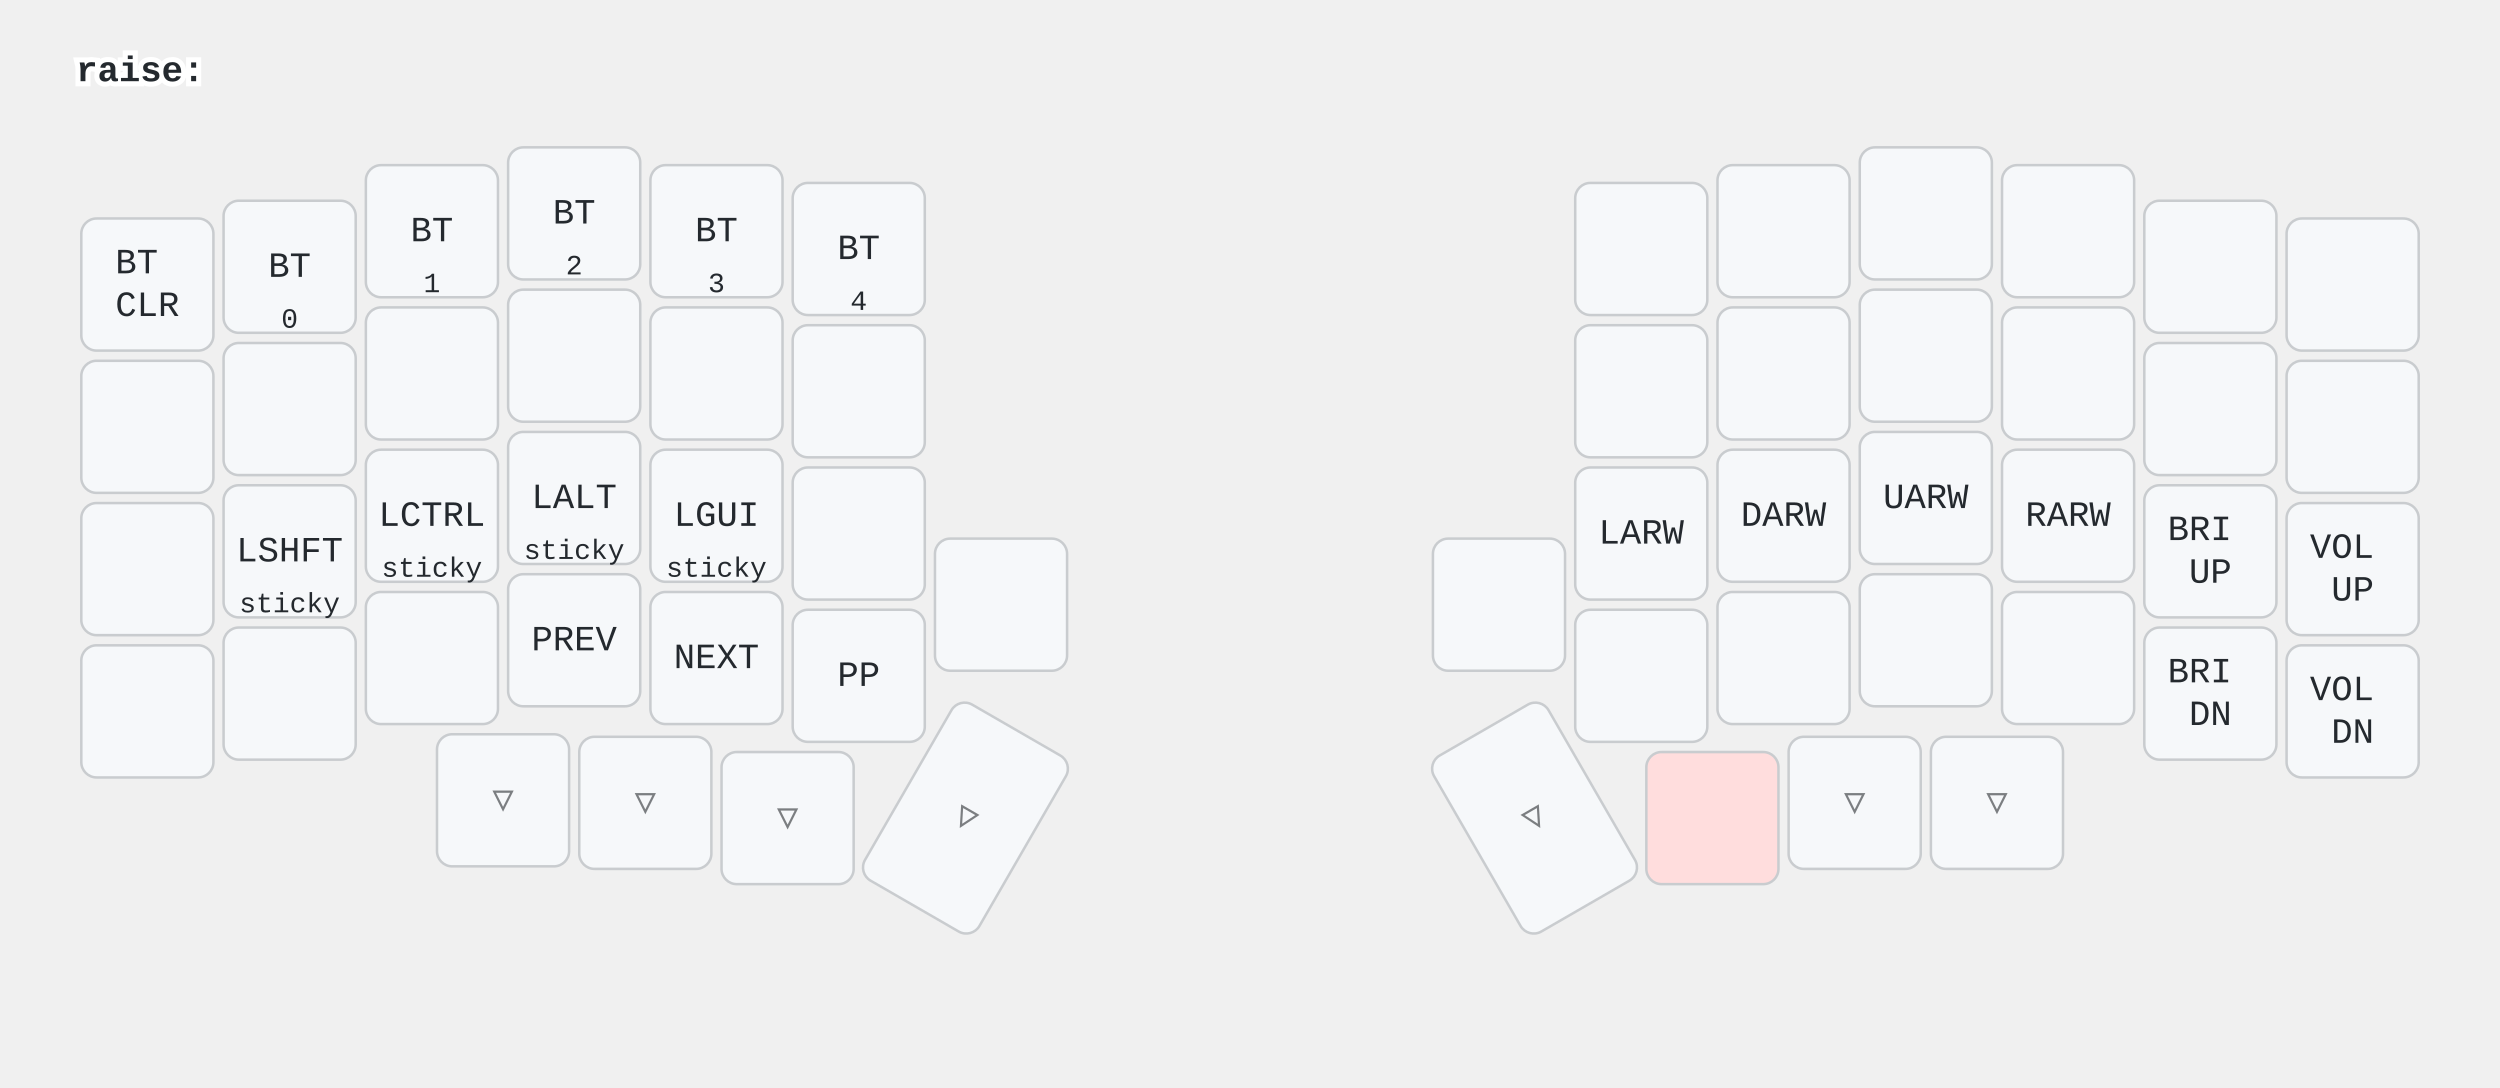
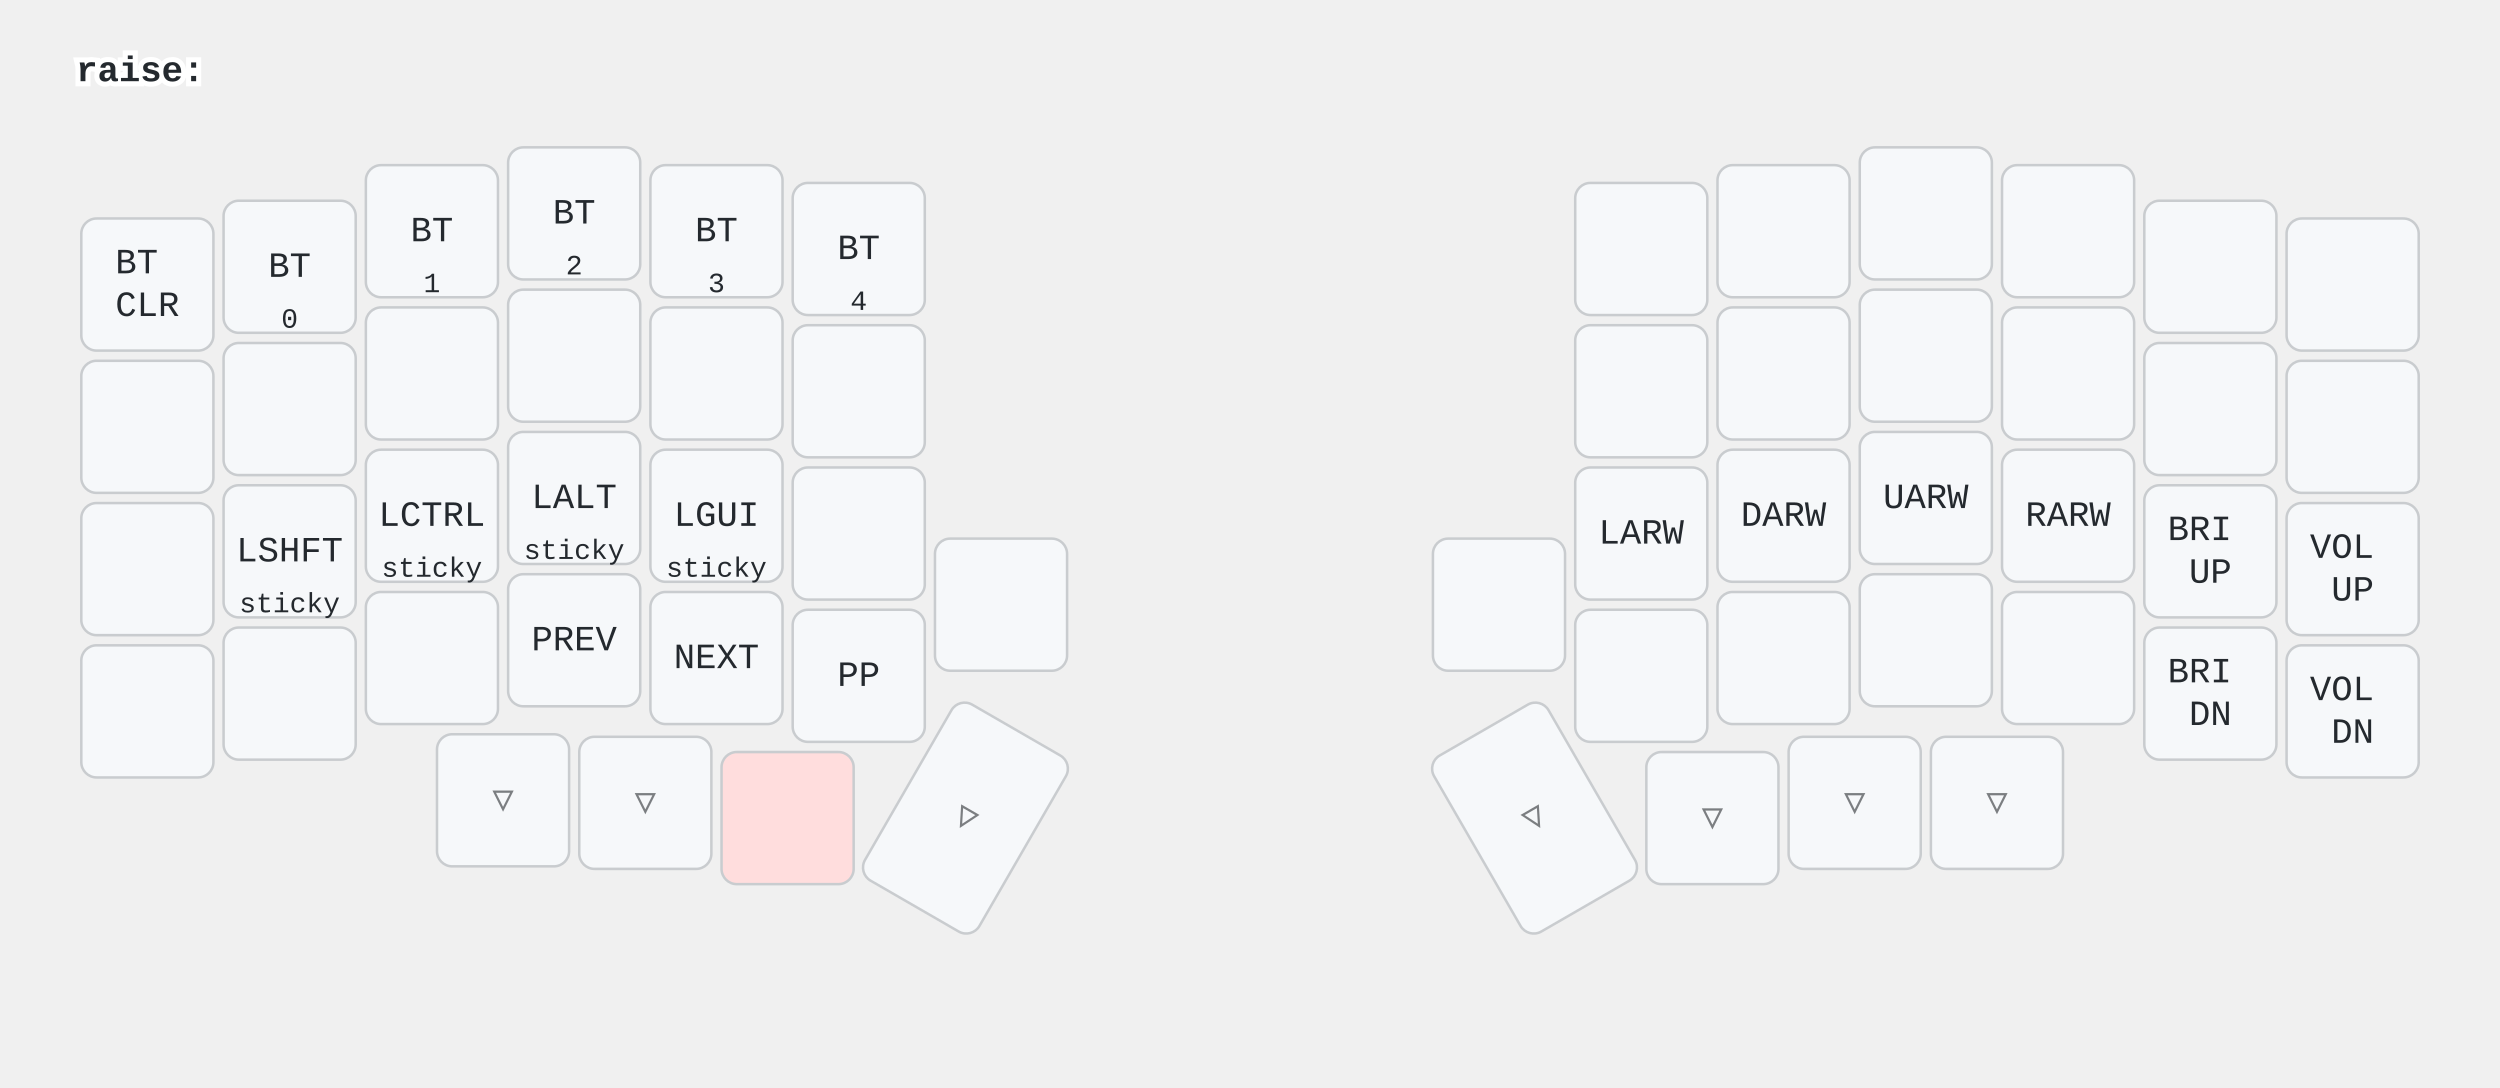
<svg xmlns="http://www.w3.org/2000/svg" width="984" height="428" viewBox="0 0 984 428" class="keymap">
  <style>/* inherit to force styles through use tags */
svg path {
    fill: inherit;
}

/* font and background color specifications */
svg.keymap {
    font-family: SFMono-Regular,Consolas,Liberation Mono,Menlo,monospace;
    font-size: 14px;
    font-kerning: normal;
    text-rendering: optimizeLegibility;
    fill: #24292e;
}

/* default key styling */
rect.key {
    fill: #f6f8fa;
}

rect.key, rect.combo {
    stroke: #c9cccf;
    stroke-width: 1;
}

/* default key side styling, only used is draw_key_sides is set */
rect.side {
    filter: brightness(90%);
}

/* color accent for combo boxes */
rect.combo, rect.combo-separate {
    fill: #cdf;
}

/* color accent for held keys */
rect.held, rect.combo.held {
    fill: #fdd;
}

/* color accent for ghost (optional) keys */
rect.ghost, rect.combo.ghost {
    stroke-dasharray: 4, 4;
    stroke-width: 2;
}

text {
    text-anchor: middle;
    dominant-baseline: middle;
}

/* styling for layer labels */
text.label {
    font-weight: bold;
    text-anchor: start;
    stroke: white;
    stroke-width: 4;
    paint-order: stroke;
}

/* styling for optional footer */
text.footer {
    text-anchor: end;
    dominant-baseline: auto;
    stroke: white;
    stroke-width: 4;
    paint-order: stroke;
}

/* styling for combo tap, and key hold/shifted label text */
text.combo, text.hold, text.shifted {
    font-size: 11px;
}

text.hold {
    text-anchor: middle;
    dominant-baseline: auto;
}

text.shifted {
    text-anchor: middle;
    dominant-baseline: hanging;
}

text.layer-activator {
    text-decoration: underline;
}

/* styling for hold/shifted label text in combo box */
text.combo.hold, text.combo.shifted {
    font-size: 8px;
}

/* lighter symbol for transparent keys */
text.trans {
    fill: #7b7e81;
}

/* styling for combo dendrons */
path.combo {
    stroke-width: 1;
    stroke: gray;
    fill: none;
}

/* Start Tabler Icons Cleanup */
/* cannot use height/width with glyphs */
.icon-tabler &gt; path {
    fill: inherit;
    stroke: inherit;
    stroke-width: 2;
}
/* hide tabler's default box */
.icon-tabler &gt; path[stroke="none"][fill="none"] {
    visibility: hidden;
}
/* End Tabler Icons Cleanup */
</style>
  <g transform="translate(30, 0)" class="layer-raise">
    <text x="0" y="28" class="label" id="raise">raise:</text>
    <g transform="translate(0, 56)">
      <g transform="translate(28, 56)" class="key keypos-0">
        <rect rx="6" ry="6" x="-26" y="-26" width="52" height="52" class="key" />
        <text x="0" y="0" class="key tap">
          <tspan x="0" dy="-0.6em">BT</tspan>
          <tspan x="0" dy="1.2em">CLR</tspan>
        </text>
      </g>
      <g transform="translate(84, 49)" class="key keypos-1">
        <rect rx="6" ry="6" x="-26" y="-26" width="52" height="52" class="key" />
        <text x="0" y="0" class="key tap">BT</text>
        <text x="0" y="24" class="key hold">0</text>
      </g>
      <g transform="translate(140, 35)" class="key keypos-2">
        <rect rx="6" ry="6" x="-26" y="-26" width="52" height="52" class="key" />
        <text x="0" y="0" class="key tap">BT</text>
        <text x="0" y="24" class="key hold">1</text>
      </g>
      <g transform="translate(196, 28)" class="key keypos-3">
        <rect rx="6" ry="6" x="-26" y="-26" width="52" height="52" class="key" />
        <text x="0" y="0" class="key tap">BT</text>
        <text x="0" y="24" class="key hold">2</text>
      </g>
      <g transform="translate(252, 35)" class="key keypos-4">
        <rect rx="6" ry="6" x="-26" y="-26" width="52" height="52" class="key" />
        <text x="0" y="0" class="key tap">BT</text>
        <text x="0" y="24" class="key hold">3</text>
      </g>
      <g transform="translate(308, 42)" class="key keypos-5">
        <rect rx="6" ry="6" x="-26" y="-26" width="52" height="52" class="key" />
        <text x="0" y="0" class="key tap">BT</text>
        <text x="0" y="24" class="key hold">4</text>
      </g>
      <g transform="translate(616, 42)" class="key keypos-6">
        <rect rx="6" ry="6" x="-26" y="-26" width="52" height="52" class="key" />
      </g>
      <g transform="translate(672, 35)" class="key keypos-7">
        <rect rx="6" ry="6" x="-26" y="-26" width="52" height="52" class="key" />
      </g>
      <g transform="translate(728, 28)" class="key keypos-8">
        <rect rx="6" ry="6" x="-26" y="-26" width="52" height="52" class="key" />
      </g>
      <g transform="translate(784, 35)" class="key keypos-9">
        <rect rx="6" ry="6" x="-26" y="-26" width="52" height="52" class="key" />
      </g>
      <g transform="translate(840, 49)" class="key keypos-10">
        <rect rx="6" ry="6" x="-26" y="-26" width="52" height="52" class="key" />
      </g>
      <g transform="translate(896, 56)" class="key keypos-11">
        <rect rx="6" ry="6" x="-26" y="-26" width="52" height="52" class="key" />
      </g>
      <g transform="translate(28, 112)" class="key keypos-12">
        <rect rx="6" ry="6" x="-26" y="-26" width="52" height="52" class="key" />
      </g>
      <g transform="translate(84, 105)" class="key keypos-13">
        <rect rx="6" ry="6" x="-26" y="-26" width="52" height="52" class="key" />
      </g>
      <g transform="translate(140, 91)" class="key keypos-14">
        <rect rx="6" ry="6" x="-26" y="-26" width="52" height="52" class="key" />
      </g>
      <g transform="translate(196, 84)" class="key keypos-15">
        <rect rx="6" ry="6" x="-26" y="-26" width="52" height="52" class="key" />
      </g>
      <g transform="translate(252, 91)" class="key keypos-16">
        <rect rx="6" ry="6" x="-26" y="-26" width="52" height="52" class="key" />
      </g>
      <g transform="translate(308, 98)" class="key keypos-17">
        <rect rx="6" ry="6" x="-26" y="-26" width="52" height="52" class="key" />
      </g>
      <g transform="translate(616, 98)" class="key keypos-18">
        <rect rx="6" ry="6" x="-26" y="-26" width="52" height="52" class="key" />
      </g>
      <g transform="translate(672, 91)" class="key keypos-19">
        <rect rx="6" ry="6" x="-26" y="-26" width="52" height="52" class="key" />
      </g>
      <g transform="translate(728, 84)" class="key keypos-20">
        <rect rx="6" ry="6" x="-26" y="-26" width="52" height="52" class="key" />
      </g>
      <g transform="translate(784, 91)" class="key keypos-21">
        <rect rx="6" ry="6" x="-26" y="-26" width="52" height="52" class="key" />
      </g>
      <g transform="translate(840, 105)" class="key keypos-22">
        <rect rx="6" ry="6" x="-26" y="-26" width="52" height="52" class="key" />
      </g>
      <g transform="translate(896, 112)" class="key keypos-23">
        <rect rx="6" ry="6" x="-26" y="-26" width="52" height="52" class="key" />
      </g>
      <g transform="translate(28, 168)" class="key keypos-24">
        <rect rx="6" ry="6" x="-26" y="-26" width="52" height="52" class="key" />
      </g>
      <g transform="translate(84, 161)" class="key keypos-25">
        <rect rx="6" ry="6" x="-26" y="-26" width="52" height="52" class="key" />
        <text x="0" y="0" class="key tap">LSHFT</text>
        <text x="0" y="24" class="key hold">sticky</text>
      </g>
      <g transform="translate(140, 147)" class="key keypos-26">
        <rect rx="6" ry="6" x="-26" y="-26" width="52" height="52" class="key" />
        <text x="0" y="0" class="key tap">LCTRL</text>
        <text x="0" y="24" class="key hold">sticky</text>
      </g>
      <g transform="translate(196, 140)" class="key keypos-27">
        <rect rx="6" ry="6" x="-26" y="-26" width="52" height="52" class="key" />
        <text x="0" y="0" class="key tap">LALT</text>
        <text x="0" y="24" class="key hold">sticky</text>
      </g>
      <g transform="translate(252, 147)" class="key keypos-28">
        <rect rx="6" ry="6" x="-26" y="-26" width="52" height="52" class="key" />
        <text x="0" y="0" class="key tap">LGUI</text>
        <text x="0" y="24" class="key hold">sticky</text>
      </g>
      <g transform="translate(308, 154)" class="key keypos-29">
        <rect rx="6" ry="6" x="-26" y="-26" width="52" height="52" class="key" />
      </g>
      <g transform="translate(616, 154)" class="key keypos-30">
        <rect rx="6" ry="6" x="-26" y="-26" width="52" height="52" class="key" />
        <text x="0" y="0" class="key tap">LARW</text>
      </g>
      <g transform="translate(672, 147)" class="key keypos-31">
        <rect rx="6" ry="6" x="-26" y="-26" width="52" height="52" class="key" />
        <text x="0" y="0" class="key tap">DARW</text>
      </g>
      <g transform="translate(728, 140)" class="key keypos-32">
        <rect rx="6" ry="6" x="-26" y="-26" width="52" height="52" class="key" />
        <text x="0" y="0" class="key tap">UARW</text>
      </g>
      <g transform="translate(784, 147)" class="key keypos-33">
        <rect rx="6" ry="6" x="-26" y="-26" width="52" height="52" class="key" />
        <text x="0" y="0" class="key tap">RARW</text>
      </g>
      <g transform="translate(840, 161)" class="key keypos-34">
        <rect rx="6" ry="6" x="-26" y="-26" width="52" height="52" class="key" />
        <text x="0" y="0" class="key tap">
          <tspan x="0" dy="-0.6em">BRI</tspan>
          <tspan x="0" dy="1.2em">UP</tspan>
        </text>
      </g>
      <g transform="translate(896, 168)" class="key keypos-35">
        <rect rx="6" ry="6" x="-26" y="-26" width="52" height="52" class="key" />
        <text x="0" y="0" class="key tap">
          <tspan x="0" dy="-0.6em">VOL</tspan>
          <tspan x="0" dy="1.2em">UP</tspan>
        </text>
      </g>
      <g transform="translate(28, 224)" class="key keypos-36">
        <rect rx="6" ry="6" x="-26" y="-26" width="52" height="52" class="key" />
      </g>
      <g transform="translate(84, 217)" class="key keypos-37">
        <rect rx="6" ry="6" x="-26" y="-26" width="52" height="52" class="key" />
      </g>
      <g transform="translate(140, 203)" class="key keypos-38">
        <rect rx="6" ry="6" x="-26" y="-26" width="52" height="52" class="key" />
      </g>
      <g transform="translate(196, 196)" class="key keypos-39">
        <rect rx="6" ry="6" x="-26" y="-26" width="52" height="52" class="key" />
        <text x="0" y="0" class="key tap">PREV</text>
      </g>
      <g transform="translate(252, 203)" class="key keypos-40">
        <rect rx="6" ry="6" x="-26" y="-26" width="52" height="52" class="key" />
        <text x="0" y="0" class="key tap">NEXT</text>
      </g>
      <g transform="translate(308, 210)" class="key keypos-41">
        <rect rx="6" ry="6" x="-26" y="-26" width="52" height="52" class="key" />
        <text x="0" y="0" class="key tap">PP</text>
      </g>
      <g transform="translate(364, 182)" class="key keypos-42">
        <rect rx="6" ry="6" x="-26" y="-26" width="52" height="52" class="key" />
      </g>
      <g transform="translate(560, 182)" class="key keypos-43">
        <rect rx="6" ry="6" x="-26" y="-26" width="52" height="52" class="key" />
      </g>
      <g transform="translate(616, 210)" class="key keypos-44">
        <rect rx="6" ry="6" x="-26" y="-26" width="52" height="52" class="key" />
      </g>
      <g transform="translate(672, 203)" class="key keypos-45">
        <rect rx="6" ry="6" x="-26" y="-26" width="52" height="52" class="key" />
      </g>
      <g transform="translate(728, 196)" class="key keypos-46">
        <rect rx="6" ry="6" x="-26" y="-26" width="52" height="52" class="key" />
      </g>
      <g transform="translate(784, 203)" class="key keypos-47">
        <rect rx="6" ry="6" x="-26" y="-26" width="52" height="52" class="key" />
      </g>
      <g transform="translate(840, 217)" class="key keypos-48">
        <rect rx="6" ry="6" x="-26" y="-26" width="52" height="52" class="key" />
        <text x="0" y="0" class="key tap">
          <tspan x="0" dy="-0.6em">BRI</tspan>
          <tspan x="0" dy="1.2em">DN</tspan>
        </text>
      </g>
      <g transform="translate(896, 224)" class="key keypos-49">
        <rect rx="6" ry="6" x="-26" y="-26" width="52" height="52" class="key" />
        <text x="0" y="0" class="key tap">
          <tspan x="0" dy="-0.6em">VOL</tspan>
          <tspan x="0" dy="1.2em">DN</tspan>
        </text>
      </g>
      <g transform="translate(168, 259)" class="key trans keypos-50">
        <rect rx="6" ry="6" x="-26" y="-26" width="52" height="52" class="key trans" />
        <text x="0" y="0" class="key trans tap">▽</text>
      </g>
      <g transform="translate(224, 260)" class="key trans keypos-51">
        <rect rx="6" ry="6" x="-26" y="-26" width="52" height="52" class="key trans" />
        <text x="0" y="0" class="key trans tap">▽</text>
      </g>
-       <g transform="translate(280, 266)" class="key trans keypos-52">
-         <rect rx="6" ry="6" x="-26" y="-26" width="52" height="52" class="key trans" />
-         <text x="0" y="0" class="key trans tap">▽</text>
+       <g transform="translate(280, 266)" class="key held keypos-52">
+         <rect rx="6" ry="6" x="-26" y="-26" width="52" height="52" class="key held" />
      </g>
      <g transform="translate(350, 266) rotate(30.0)" class="key trans keypos-53">
        <rect rx="6" ry="6" x="-26" y="-40" width="52" height="80" class="key trans" />
        <text x="0" y="0" class="key trans tap">▽</text>
      </g>
      <g transform="translate(574, 266) rotate(-30.0)" class="key trans keypos-54">
        <rect rx="6" ry="6" x="-26" y="-40" width="52" height="80" class="key trans" />
        <text x="0" y="0" class="key trans tap">▽</text>
      </g>
-       <g transform="translate(644, 266)" class="key held keypos-55">
-         <rect rx="6" ry="6" x="-26" y="-26" width="52" height="52" class="key held" />
+       <g transform="translate(644, 266)" class="key trans keypos-55">
+         <rect rx="6" ry="6" x="-26" y="-26" width="52" height="52" class="key trans" />
+         <text x="0" y="0" class="key trans tap">▽</text>
      </g>
      <g transform="translate(700, 260)" class="key trans keypos-56">
        <rect rx="6" ry="6" x="-26" y="-26" width="52" height="52" class="key trans" />
        <text x="0" y="0" class="key trans tap">▽</text>
      </g>
      <g transform="translate(756, 260)" class="key trans keypos-57">
        <rect rx="6" ry="6" x="-26" y="-26" width="52" height="52" class="key trans" />
        <text x="0" y="0" class="key trans tap">▽</text>
      </g>
    </g>
  </g>
</svg>
